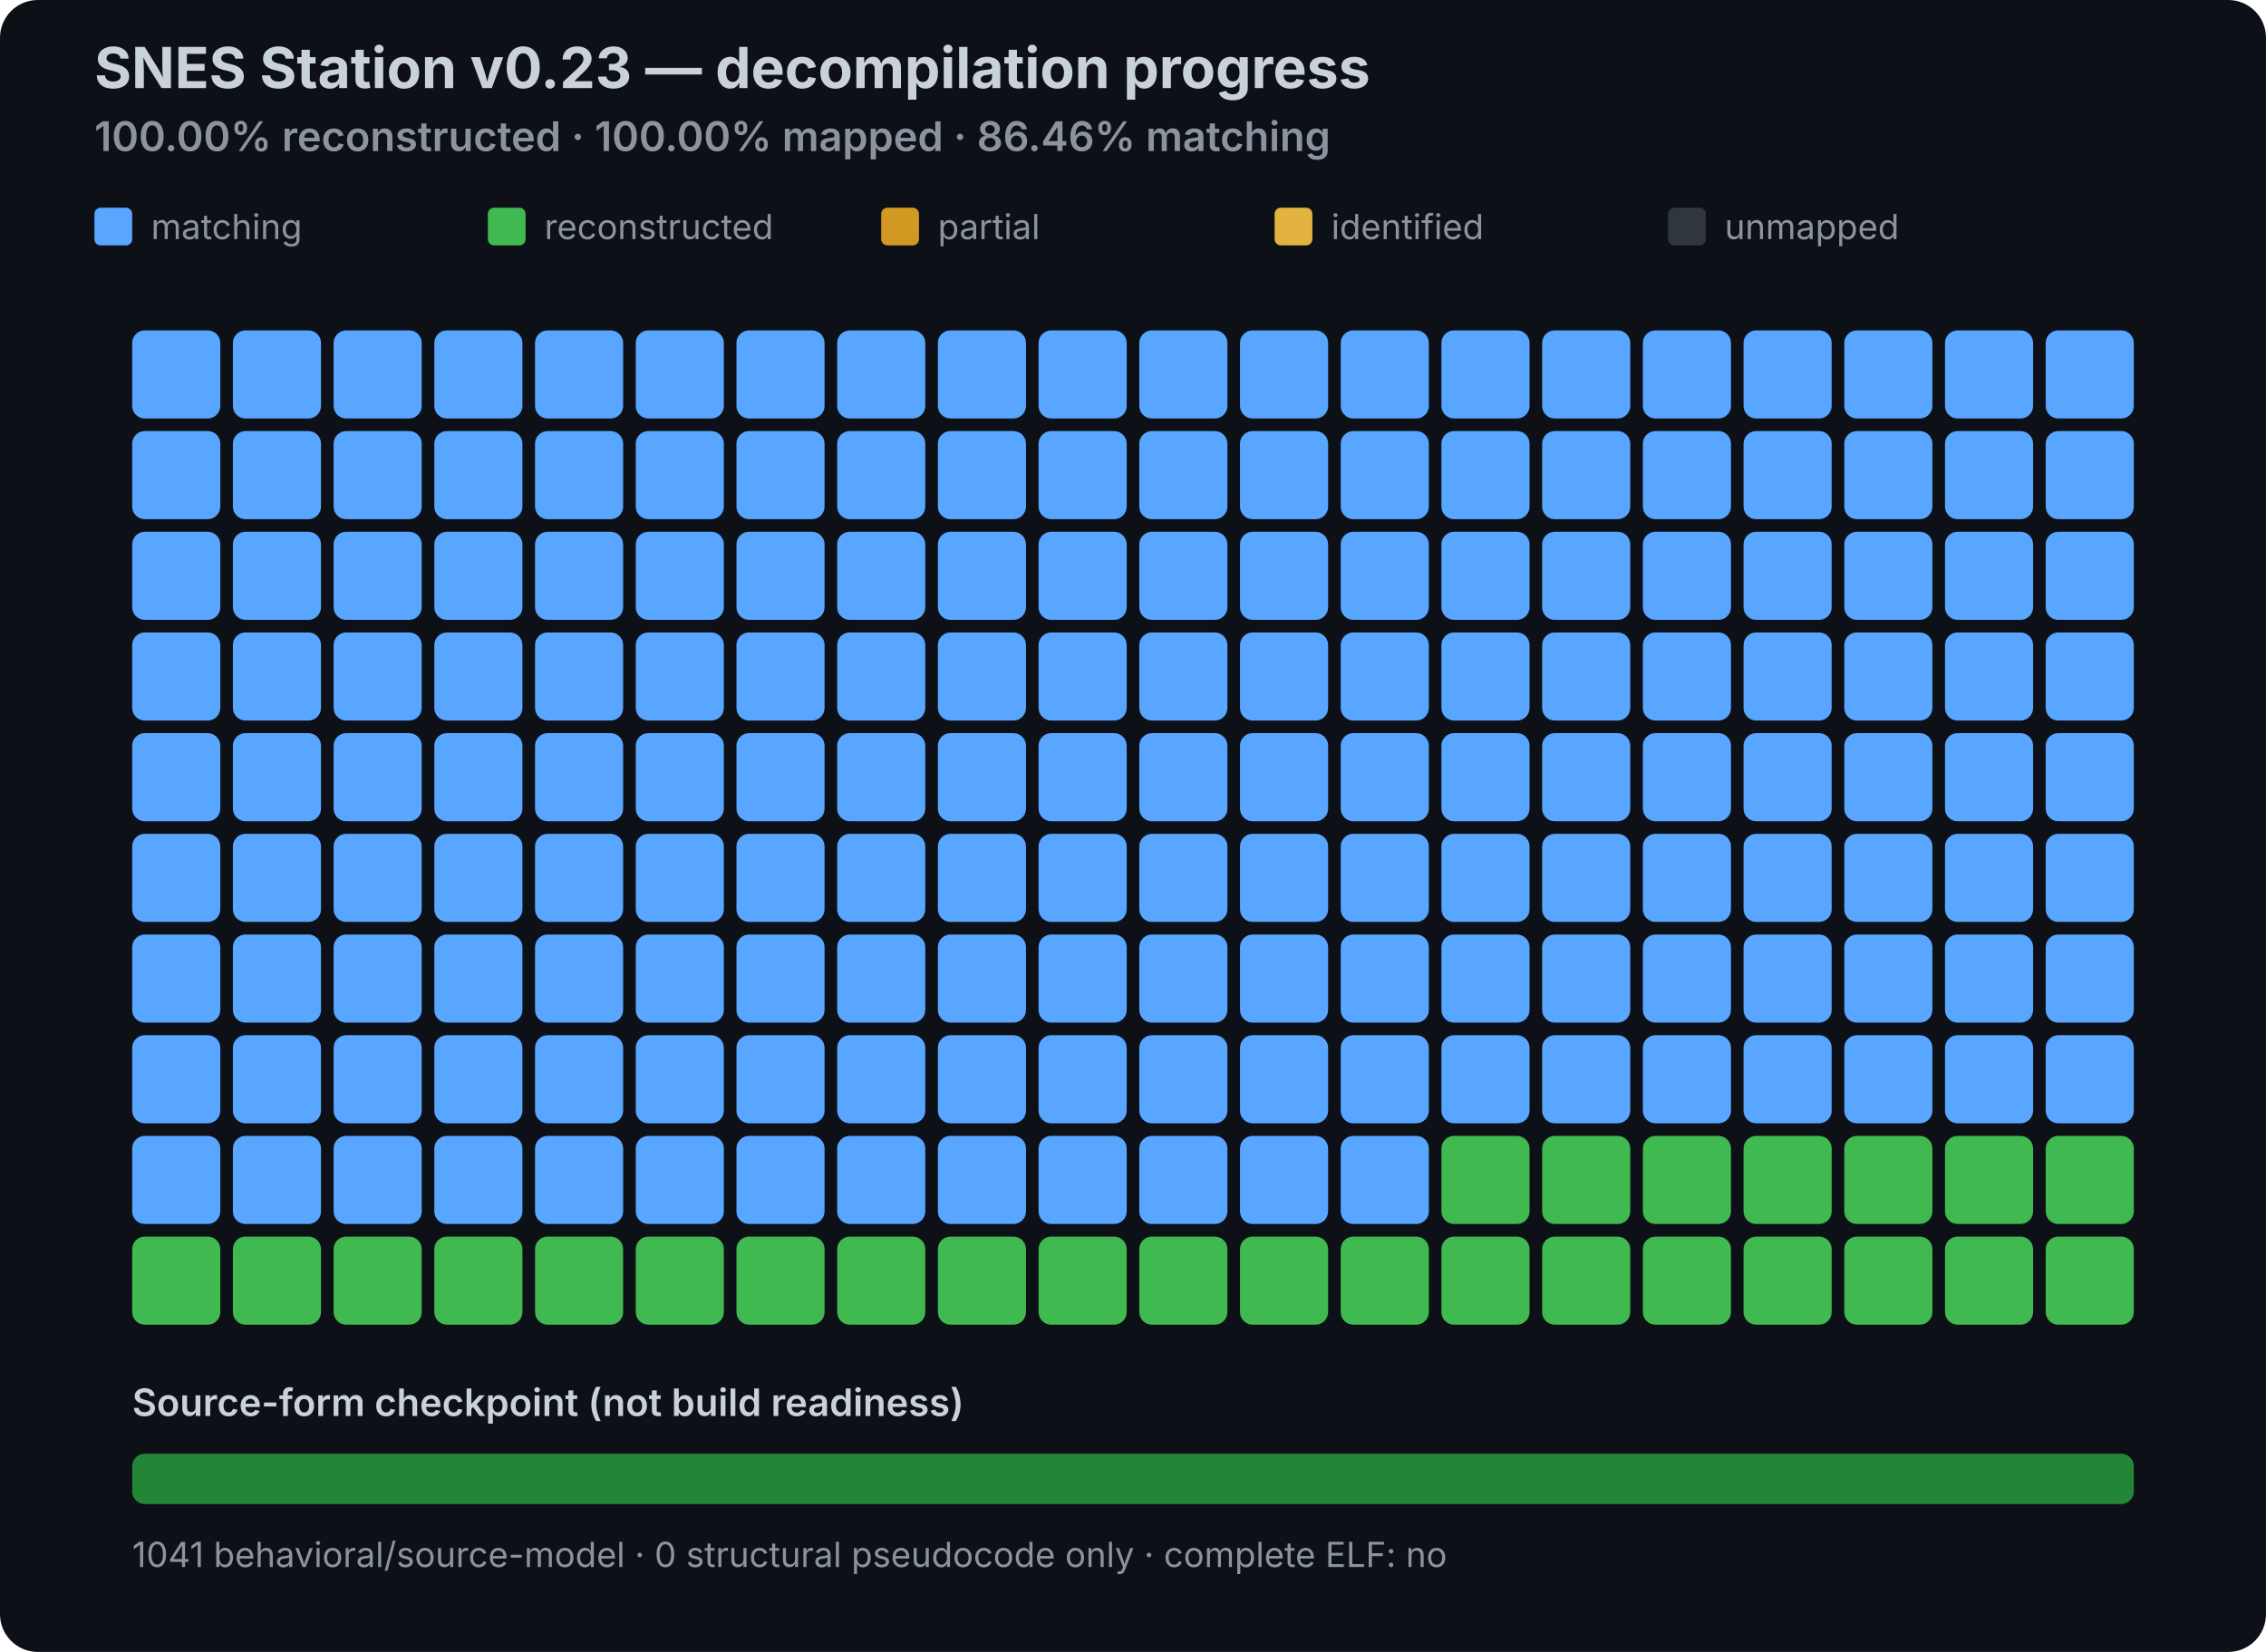
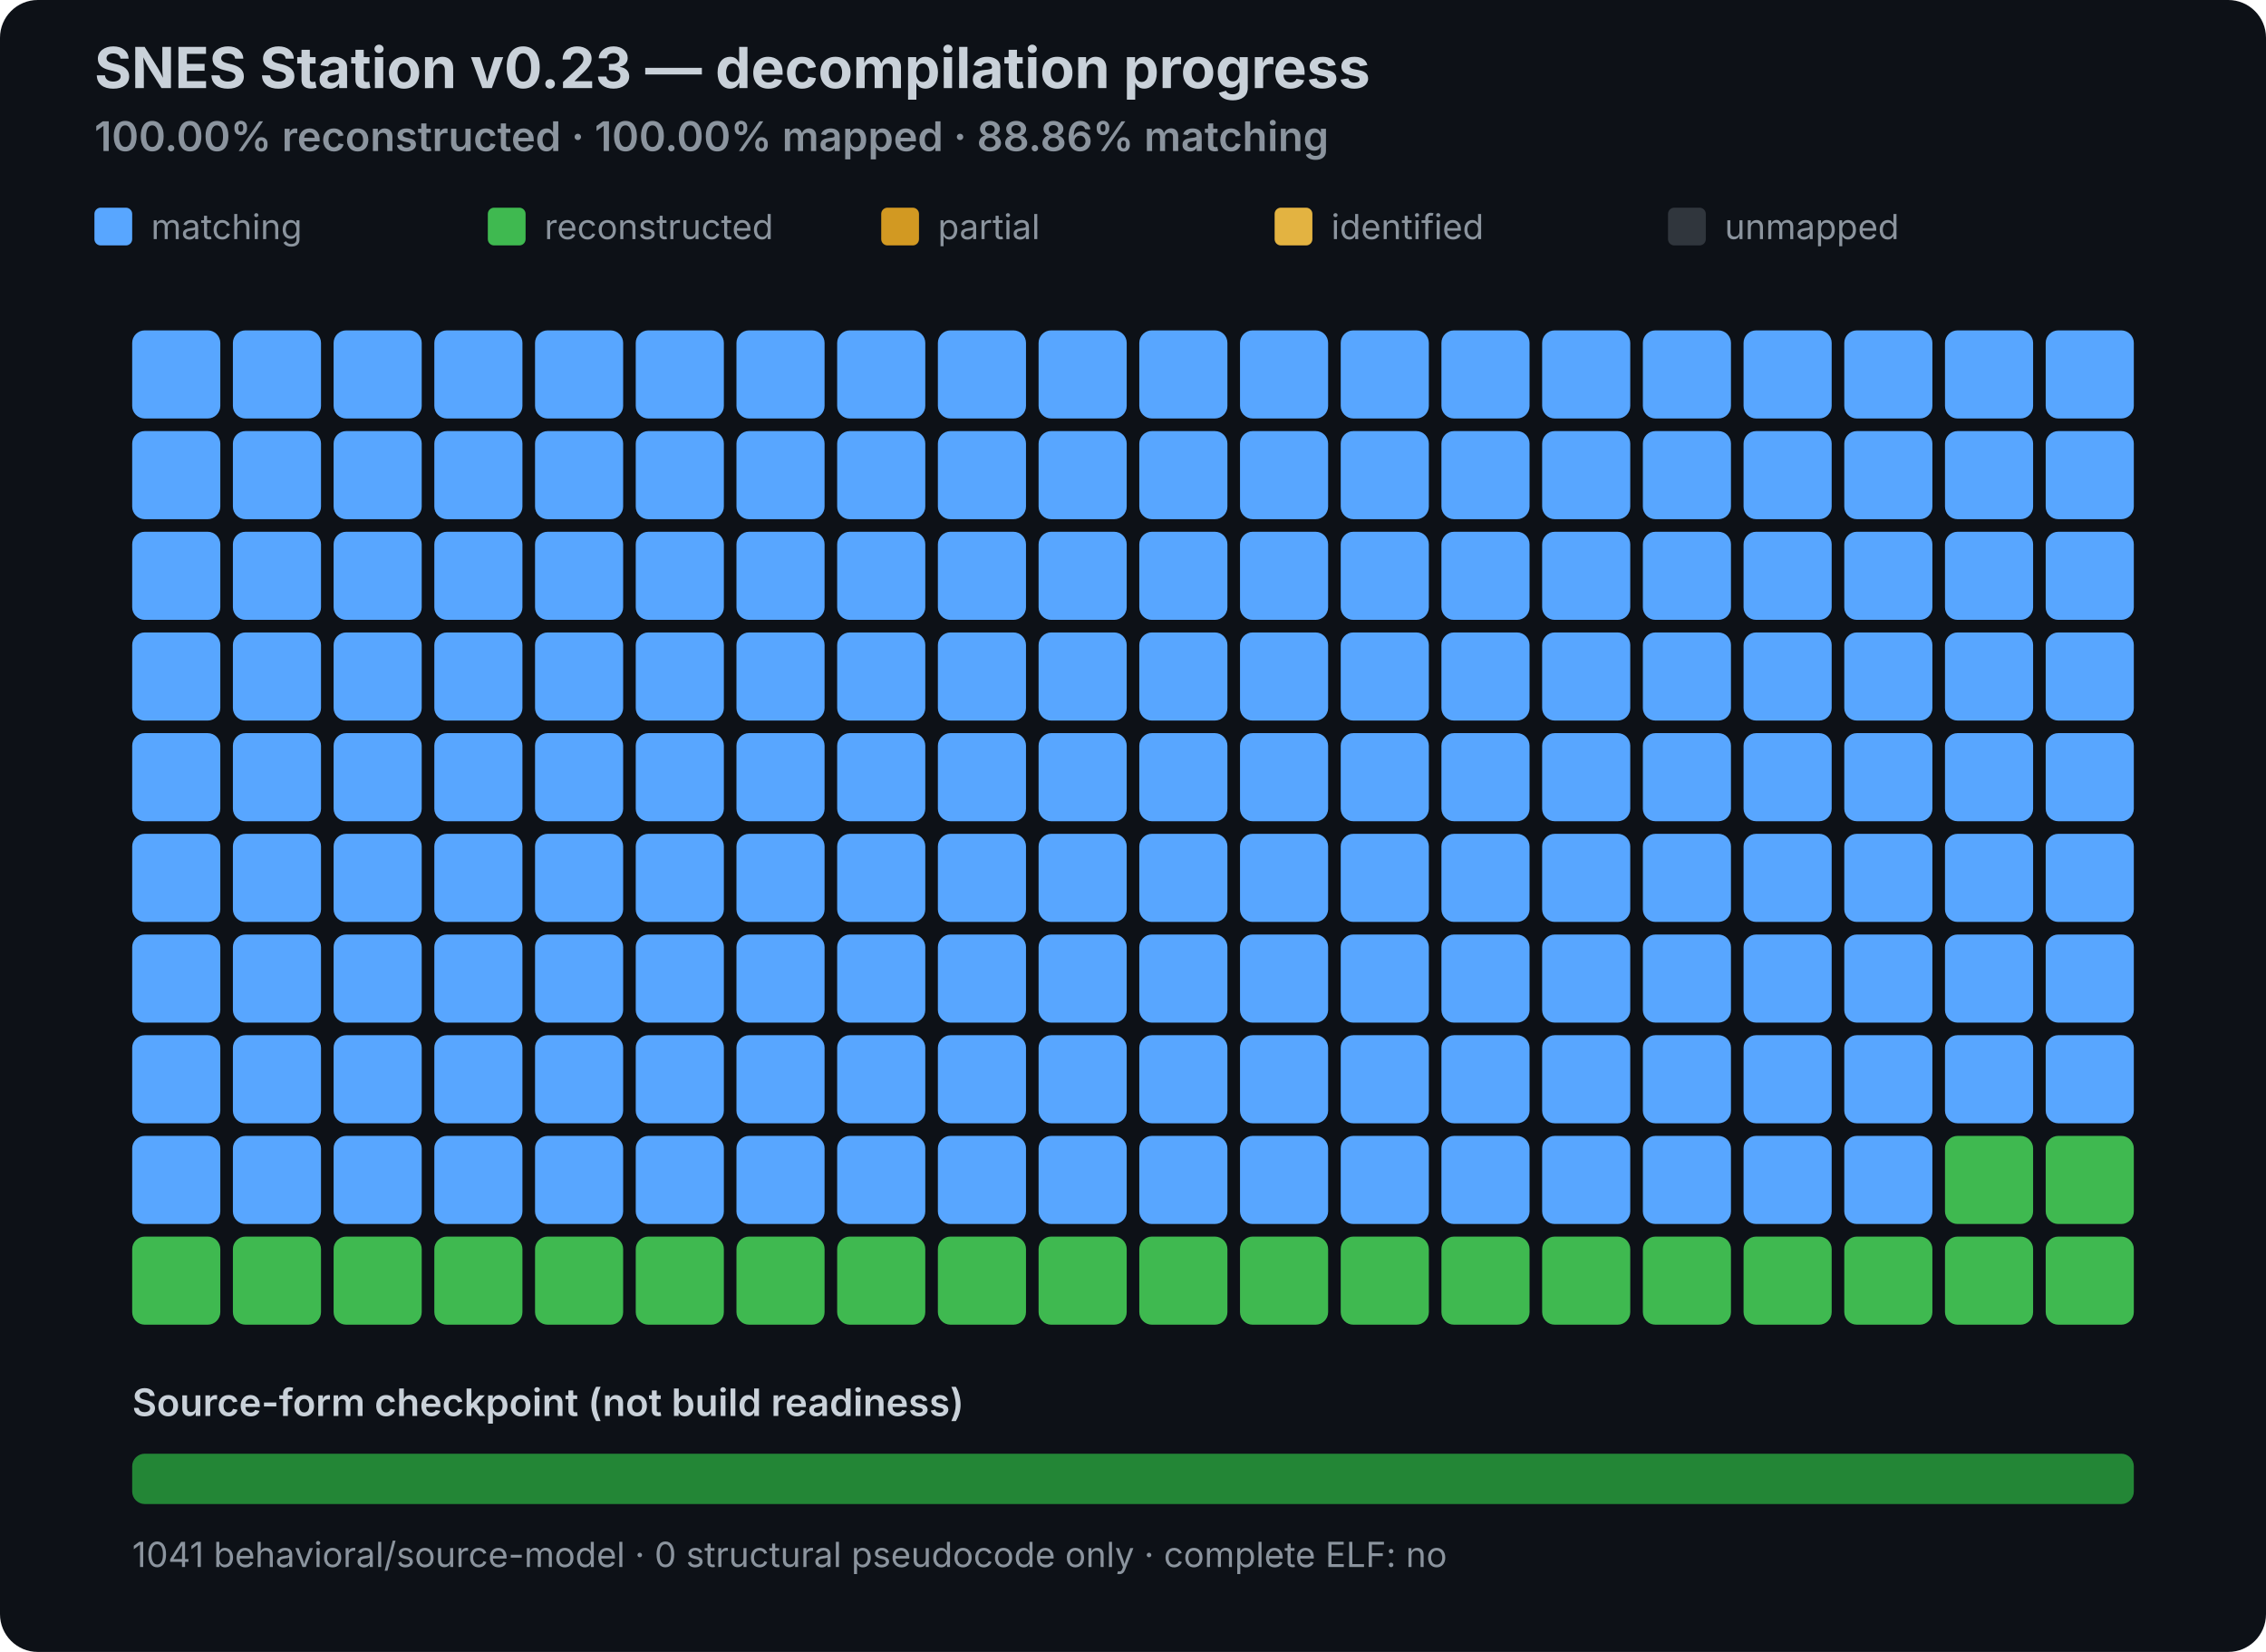
<svg xmlns="http://www.w3.org/2000/svg" width="720" height="525" viewBox="0 0 720 525" role="img" aria-labelledby="title desc">
  <style>
  .title { font: 700 18px -apple-system,BlinkMacSystemFont,"Segoe UI",sans-serif; fill: #c9d1d9; }
  .sub { font: 600 13px -apple-system,BlinkMacSystemFont,"Segoe UI",sans-serif; fill: #8b949e; }
  .legend { font: 11px -apple-system,BlinkMacSystemFont,"Segoe UI",sans-serif; fill: #8b949e; }
  .source { font: 600 12px -apple-system,BlinkMacSystemFont,"Segoe UI",sans-serif; fill: #c9d1d9; }
</style>
  <rect width="100%" height="100%" rx="12" fill="#0d1117" />
  <text x="30" y="28" class="title">SNES Station v0.23 — decompilation progress</text>
-   <text x="30" y="48" class="sub">100.00% reconstructed · 100.00% mapped · 86.46% matching</text>
+   <text x="30" y="48" class="sub">100.00% reconstructed · 100.00% mapped · 88.86% matching</text>
  <rect x="30" y="66" width="12" height="12" rx="2" fill="#58a6ff" />
  <text x="48" y="76" class="legend">matching</text>
  <rect x="155" y="66" width="12" height="12" rx="2" fill="#3fb950" />
  <text x="173" y="76" class="legend">reconstructed</text>
  <rect x="280" y="66" width="12" height="12" rx="2" fill="#d29922" />
  <text x="298" y="76" class="legend">partial</text>
  <rect x="405" y="66" width="12" height="12" rx="2" fill="#e3b341" />
  <text x="423" y="76" class="legend">identified</text>
  <rect x="530" y="66" width="12" height="12" rx="2" fill="#30363d" />
  <text x="548" y="76" class="legend">unmapped</text>
  <rect x="42" y="105" width="28" height="28" rx="4" fill="#58a6ff" data-status="MATCHING" />
  <rect x="74" y="105" width="28" height="28" rx="4" fill="#58a6ff" data-status="MATCHING" />
  <rect x="106" y="105" width="28" height="28" rx="4" fill="#58a6ff" data-status="MATCHING" />
  <rect x="138" y="105" width="28" height="28" rx="4" fill="#58a6ff" data-status="MATCHING" />
  <rect x="170" y="105" width="28" height="28" rx="4" fill="#58a6ff" data-status="MATCHING" />
  <rect x="202" y="105" width="28" height="28" rx="4" fill="#58a6ff" data-status="MATCHING" />
  <rect x="234" y="105" width="28" height="28" rx="4" fill="#58a6ff" data-status="MATCHING" />
  <rect x="266" y="105" width="28" height="28" rx="4" fill="#58a6ff" data-status="MATCHING" />
  <rect x="298" y="105" width="28" height="28" rx="4" fill="#58a6ff" data-status="MATCHING" />
  <rect x="330" y="105" width="28" height="28" rx="4" fill="#58a6ff" data-status="MATCHING" />
  <rect x="362" y="105" width="28" height="28" rx="4" fill="#58a6ff" data-status="MATCHING" />
  <rect x="394" y="105" width="28" height="28" rx="4" fill="#58a6ff" data-status="MATCHING" />
  <rect x="426" y="105" width="28" height="28" rx="4" fill="#58a6ff" data-status="MATCHING" />
  <rect x="458" y="105" width="28" height="28" rx="4" fill="#58a6ff" data-status="MATCHING" />
  <rect x="490" y="105" width="28" height="28" rx="4" fill="#58a6ff" data-status="MATCHING" />
  <rect x="522" y="105" width="28" height="28" rx="4" fill="#58a6ff" data-status="MATCHING" />
  <rect x="554" y="105" width="28" height="28" rx="4" fill="#58a6ff" data-status="MATCHING" />
  <rect x="586" y="105" width="28" height="28" rx="4" fill="#58a6ff" data-status="MATCHING" />
  <rect x="618" y="105" width="28" height="28" rx="4" fill="#58a6ff" data-status="MATCHING" />
  <rect x="650" y="105" width="28" height="28" rx="4" fill="#58a6ff" data-status="MATCHING" />
  <rect x="42" y="137" width="28" height="28" rx="4" fill="#58a6ff" data-status="MATCHING" />
  <rect x="74" y="137" width="28" height="28" rx="4" fill="#58a6ff" data-status="MATCHING" />
  <rect x="106" y="137" width="28" height="28" rx="4" fill="#58a6ff" data-status="MATCHING" />
  <rect x="138" y="137" width="28" height="28" rx="4" fill="#58a6ff" data-status="MATCHING" />
  <rect x="170" y="137" width="28" height="28" rx="4" fill="#58a6ff" data-status="MATCHING" />
  <rect x="202" y="137" width="28" height="28" rx="4" fill="#58a6ff" data-status="MATCHING" />
  <rect x="234" y="137" width="28" height="28" rx="4" fill="#58a6ff" data-status="MATCHING" />
  <rect x="266" y="137" width="28" height="28" rx="4" fill="#58a6ff" data-status="MATCHING" />
  <rect x="298" y="137" width="28" height="28" rx="4" fill="#58a6ff" data-status="MATCHING" />
  <rect x="330" y="137" width="28" height="28" rx="4" fill="#58a6ff" data-status="MATCHING" />
  <rect x="362" y="137" width="28" height="28" rx="4" fill="#58a6ff" data-status="MATCHING" />
  <rect x="394" y="137" width="28" height="28" rx="4" fill="#58a6ff" data-status="MATCHING" />
  <rect x="426" y="137" width="28" height="28" rx="4" fill="#58a6ff" data-status="MATCHING" />
  <rect x="458" y="137" width="28" height="28" rx="4" fill="#58a6ff" data-status="MATCHING" />
  <rect x="490" y="137" width="28" height="28" rx="4" fill="#58a6ff" data-status="MATCHING" />
  <rect x="522" y="137" width="28" height="28" rx="4" fill="#58a6ff" data-status="MATCHING" />
  <rect x="554" y="137" width="28" height="28" rx="4" fill="#58a6ff" data-status="MATCHING" />
  <rect x="586" y="137" width="28" height="28" rx="4" fill="#58a6ff" data-status="MATCHING" />
  <rect x="618" y="137" width="28" height="28" rx="4" fill="#58a6ff" data-status="MATCHING" />
  <rect x="650" y="137" width="28" height="28" rx="4" fill="#58a6ff" data-status="MATCHING" />
  <rect x="42" y="169" width="28" height="28" rx="4" fill="#58a6ff" data-status="MATCHING" />
  <rect x="74" y="169" width="28" height="28" rx="4" fill="#58a6ff" data-status="MATCHING" />
  <rect x="106" y="169" width="28" height="28" rx="4" fill="#58a6ff" data-status="MATCHING" />
  <rect x="138" y="169" width="28" height="28" rx="4" fill="#58a6ff" data-status="MATCHING" />
  <rect x="170" y="169" width="28" height="28" rx="4" fill="#58a6ff" data-status="MATCHING" />
  <rect x="202" y="169" width="28" height="28" rx="4" fill="#58a6ff" data-status="MATCHING" />
  <rect x="234" y="169" width="28" height="28" rx="4" fill="#58a6ff" data-status="MATCHING" />
  <rect x="266" y="169" width="28" height="28" rx="4" fill="#58a6ff" data-status="MATCHING" />
  <rect x="298" y="169" width="28" height="28" rx="4" fill="#58a6ff" data-status="MATCHING" />
  <rect x="330" y="169" width="28" height="28" rx="4" fill="#58a6ff" data-status="MATCHING" />
  <rect x="362" y="169" width="28" height="28" rx="4" fill="#58a6ff" data-status="MATCHING" />
  <rect x="394" y="169" width="28" height="28" rx="4" fill="#58a6ff" data-status="MATCHING" />
  <rect x="426" y="169" width="28" height="28" rx="4" fill="#58a6ff" data-status="MATCHING" />
  <rect x="458" y="169" width="28" height="28" rx="4" fill="#58a6ff" data-status="MATCHING" />
  <rect x="490" y="169" width="28" height="28" rx="4" fill="#58a6ff" data-status="MATCHING" />
  <rect x="522" y="169" width="28" height="28" rx="4" fill="#58a6ff" data-status="MATCHING" />
  <rect x="554" y="169" width="28" height="28" rx="4" fill="#58a6ff" data-status="MATCHING" />
  <rect x="586" y="169" width="28" height="28" rx="4" fill="#58a6ff" data-status="MATCHING" />
  <rect x="618" y="169" width="28" height="28" rx="4" fill="#58a6ff" data-status="MATCHING" />
  <rect x="650" y="169" width="28" height="28" rx="4" fill="#58a6ff" data-status="MATCHING" />
  <rect x="42" y="201" width="28" height="28" rx="4" fill="#58a6ff" data-status="MATCHING" />
  <rect x="74" y="201" width="28" height="28" rx="4" fill="#58a6ff" data-status="MATCHING" />
  <rect x="106" y="201" width="28" height="28" rx="4" fill="#58a6ff" data-status="MATCHING" />
  <rect x="138" y="201" width="28" height="28" rx="4" fill="#58a6ff" data-status="MATCHING" />
  <rect x="170" y="201" width="28" height="28" rx="4" fill="#58a6ff" data-status="MATCHING" />
  <rect x="202" y="201" width="28" height="28" rx="4" fill="#58a6ff" data-status="MATCHING" />
  <rect x="234" y="201" width="28" height="28" rx="4" fill="#58a6ff" data-status="MATCHING" />
  <rect x="266" y="201" width="28" height="28" rx="4" fill="#58a6ff" data-status="MATCHING" />
  <rect x="298" y="201" width="28" height="28" rx="4" fill="#58a6ff" data-status="MATCHING" />
  <rect x="330" y="201" width="28" height="28" rx="4" fill="#58a6ff" data-status="MATCHING" />
  <rect x="362" y="201" width="28" height="28" rx="4" fill="#58a6ff" data-status="MATCHING" />
  <rect x="394" y="201" width="28" height="28" rx="4" fill="#58a6ff" data-status="MATCHING" />
  <rect x="426" y="201" width="28" height="28" rx="4" fill="#58a6ff" data-status="MATCHING" />
  <rect x="458" y="201" width="28" height="28" rx="4" fill="#58a6ff" data-status="MATCHING" />
  <rect x="490" y="201" width="28" height="28" rx="4" fill="#58a6ff" data-status="MATCHING" />
  <rect x="522" y="201" width="28" height="28" rx="4" fill="#58a6ff" data-status="MATCHING" />
  <rect x="554" y="201" width="28" height="28" rx="4" fill="#58a6ff" data-status="MATCHING" />
  <rect x="586" y="201" width="28" height="28" rx="4" fill="#58a6ff" data-status="MATCHING" />
  <rect x="618" y="201" width="28" height="28" rx="4" fill="#58a6ff" data-status="MATCHING" />
  <rect x="650" y="201" width="28" height="28" rx="4" fill="#58a6ff" data-status="MATCHING" />
  <rect x="42" y="233" width="28" height="28" rx="4" fill="#58a6ff" data-status="MATCHING" />
  <rect x="74" y="233" width="28" height="28" rx="4" fill="#58a6ff" data-status="MATCHING" />
  <rect x="106" y="233" width="28" height="28" rx="4" fill="#58a6ff" data-status="MATCHING" />
  <rect x="138" y="233" width="28" height="28" rx="4" fill="#58a6ff" data-status="MATCHING" />
  <rect x="170" y="233" width="28" height="28" rx="4" fill="#58a6ff" data-status="MATCHING" />
  <rect x="202" y="233" width="28" height="28" rx="4" fill="#58a6ff" data-status="MATCHING" />
  <rect x="234" y="233" width="28" height="28" rx="4" fill="#58a6ff" data-status="MATCHING" />
  <rect x="266" y="233" width="28" height="28" rx="4" fill="#58a6ff" data-status="MATCHING" />
  <rect x="298" y="233" width="28" height="28" rx="4" fill="#58a6ff" data-status="MATCHING" />
  <rect x="330" y="233" width="28" height="28" rx="4" fill="#58a6ff" data-status="MATCHING" />
  <rect x="362" y="233" width="28" height="28" rx="4" fill="#58a6ff" data-status="MATCHING" />
  <rect x="394" y="233" width="28" height="28" rx="4" fill="#58a6ff" data-status="MATCHING" />
  <rect x="426" y="233" width="28" height="28" rx="4" fill="#58a6ff" data-status="MATCHING" />
  <rect x="458" y="233" width="28" height="28" rx="4" fill="#58a6ff" data-status="MATCHING" />
  <rect x="490" y="233" width="28" height="28" rx="4" fill="#58a6ff" data-status="MATCHING" />
  <rect x="522" y="233" width="28" height="28" rx="4" fill="#58a6ff" data-status="MATCHING" />
  <rect x="554" y="233" width="28" height="28" rx="4" fill="#58a6ff" data-status="MATCHING" />
  <rect x="586" y="233" width="28" height="28" rx="4" fill="#58a6ff" data-status="MATCHING" />
  <rect x="618" y="233" width="28" height="28" rx="4" fill="#58a6ff" data-status="MATCHING" />
  <rect x="650" y="233" width="28" height="28" rx="4" fill="#58a6ff" data-status="MATCHING" />
  <rect x="42" y="265" width="28" height="28" rx="4" fill="#58a6ff" data-status="MATCHING" />
  <rect x="74" y="265" width="28" height="28" rx="4" fill="#58a6ff" data-status="MATCHING" />
  <rect x="106" y="265" width="28" height="28" rx="4" fill="#58a6ff" data-status="MATCHING" />
  <rect x="138" y="265" width="28" height="28" rx="4" fill="#58a6ff" data-status="MATCHING" />
  <rect x="170" y="265" width="28" height="28" rx="4" fill="#58a6ff" data-status="MATCHING" />
  <rect x="202" y="265" width="28" height="28" rx="4" fill="#58a6ff" data-status="MATCHING" />
  <rect x="234" y="265" width="28" height="28" rx="4" fill="#58a6ff" data-status="MATCHING" />
  <rect x="266" y="265" width="28" height="28" rx="4" fill="#58a6ff" data-status="MATCHING" />
  <rect x="298" y="265" width="28" height="28" rx="4" fill="#58a6ff" data-status="MATCHING" />
  <rect x="330" y="265" width="28" height="28" rx="4" fill="#58a6ff" data-status="MATCHING" />
  <rect x="362" y="265" width="28" height="28" rx="4" fill="#58a6ff" data-status="MATCHING" />
  <rect x="394" y="265" width="28" height="28" rx="4" fill="#58a6ff" data-status="MATCHING" />
  <rect x="426" y="265" width="28" height="28" rx="4" fill="#58a6ff" data-status="MATCHING" />
  <rect x="458" y="265" width="28" height="28" rx="4" fill="#58a6ff" data-status="MATCHING" />
  <rect x="490" y="265" width="28" height="28" rx="4" fill="#58a6ff" data-status="MATCHING" />
  <rect x="522" y="265" width="28" height="28" rx="4" fill="#58a6ff" data-status="MATCHING" />
  <rect x="554" y="265" width="28" height="28" rx="4" fill="#58a6ff" data-status="MATCHING" />
  <rect x="586" y="265" width="28" height="28" rx="4" fill="#58a6ff" data-status="MATCHING" />
  <rect x="618" y="265" width="28" height="28" rx="4" fill="#58a6ff" data-status="MATCHING" />
  <rect x="650" y="265" width="28" height="28" rx="4" fill="#58a6ff" data-status="MATCHING" />
  <rect x="42" y="297" width="28" height="28" rx="4" fill="#58a6ff" data-status="MATCHING" />
  <rect x="74" y="297" width="28" height="28" rx="4" fill="#58a6ff" data-status="MATCHING" />
  <rect x="106" y="297" width="28" height="28" rx="4" fill="#58a6ff" data-status="MATCHING" />
  <rect x="138" y="297" width="28" height="28" rx="4" fill="#58a6ff" data-status="MATCHING" />
  <rect x="170" y="297" width="28" height="28" rx="4" fill="#58a6ff" data-status="MATCHING" />
  <rect x="202" y="297" width="28" height="28" rx="4" fill="#58a6ff" data-status="MATCHING" />
  <rect x="234" y="297" width="28" height="28" rx="4" fill="#58a6ff" data-status="MATCHING" />
  <rect x="266" y="297" width="28" height="28" rx="4" fill="#58a6ff" data-status="MATCHING" />
  <rect x="298" y="297" width="28" height="28" rx="4" fill="#58a6ff" data-status="MATCHING" />
  <rect x="330" y="297" width="28" height="28" rx="4" fill="#58a6ff" data-status="MATCHING" />
  <rect x="362" y="297" width="28" height="28" rx="4" fill="#58a6ff" data-status="MATCHING" />
  <rect x="394" y="297" width="28" height="28" rx="4" fill="#58a6ff" data-status="MATCHING" />
  <rect x="426" y="297" width="28" height="28" rx="4" fill="#58a6ff" data-status="MATCHING" />
  <rect x="458" y="297" width="28" height="28" rx="4" fill="#58a6ff" data-status="MATCHING" />
  <rect x="490" y="297" width="28" height="28" rx="4" fill="#58a6ff" data-status="MATCHING" />
  <rect x="522" y="297" width="28" height="28" rx="4" fill="#58a6ff" data-status="MATCHING" />
  <rect x="554" y="297" width="28" height="28" rx="4" fill="#58a6ff" data-status="MATCHING" />
  <rect x="586" y="297" width="28" height="28" rx="4" fill="#58a6ff" data-status="MATCHING" />
  <rect x="618" y="297" width="28" height="28" rx="4" fill="#58a6ff" data-status="MATCHING" />
  <rect x="650" y="297" width="28" height="28" rx="4" fill="#58a6ff" data-status="MATCHING" />
  <rect x="42" y="329" width="28" height="28" rx="4" fill="#58a6ff" data-status="MATCHING" />
  <rect x="74" y="329" width="28" height="28" rx="4" fill="#58a6ff" data-status="MATCHING" />
  <rect x="106" y="329" width="28" height="28" rx="4" fill="#58a6ff" data-status="MATCHING" />
  <rect x="138" y="329" width="28" height="28" rx="4" fill="#58a6ff" data-status="MATCHING" />
  <rect x="170" y="329" width="28" height="28" rx="4" fill="#58a6ff" data-status="MATCHING" />
  <rect x="202" y="329" width="28" height="28" rx="4" fill="#58a6ff" data-status="MATCHING" />
  <rect x="234" y="329" width="28" height="28" rx="4" fill="#58a6ff" data-status="MATCHING" />
  <rect x="266" y="329" width="28" height="28" rx="4" fill="#58a6ff" data-status="MATCHING" />
  <rect x="298" y="329" width="28" height="28" rx="4" fill="#58a6ff" data-status="MATCHING" />
  <rect x="330" y="329" width="28" height="28" rx="4" fill="#58a6ff" data-status="MATCHING" />
  <rect x="362" y="329" width="28" height="28" rx="4" fill="#58a6ff" data-status="MATCHING" />
  <rect x="394" y="329" width="28" height="28" rx="4" fill="#58a6ff" data-status="MATCHING" />
  <rect x="426" y="329" width="28" height="28" rx="4" fill="#58a6ff" data-status="MATCHING" />
  <rect x="458" y="329" width="28" height="28" rx="4" fill="#58a6ff" data-status="MATCHING" />
  <rect x="490" y="329" width="28" height="28" rx="4" fill="#58a6ff" data-status="MATCHING" />
  <rect x="522" y="329" width="28" height="28" rx="4" fill="#58a6ff" data-status="MATCHING" />
  <rect x="554" y="329" width="28" height="28" rx="4" fill="#58a6ff" data-status="MATCHING" />
  <rect x="586" y="329" width="28" height="28" rx="4" fill="#58a6ff" data-status="MATCHING" />
  <rect x="618" y="329" width="28" height="28" rx="4" fill="#58a6ff" data-status="MATCHING" />
  <rect x="650" y="329" width="28" height="28" rx="4" fill="#58a6ff" data-status="MATCHING" />
  <rect x="42" y="361" width="28" height="28" rx="4" fill="#58a6ff" data-status="MATCHING" />
  <rect x="74" y="361" width="28" height="28" rx="4" fill="#58a6ff" data-status="MATCHING" />
  <rect x="106" y="361" width="28" height="28" rx="4" fill="#58a6ff" data-status="MATCHING" />
  <rect x="138" y="361" width="28" height="28" rx="4" fill="#58a6ff" data-status="MATCHING" />
  <rect x="170" y="361" width="28" height="28" rx="4" fill="#58a6ff" data-status="MATCHING" />
  <rect x="202" y="361" width="28" height="28" rx="4" fill="#58a6ff" data-status="MATCHING" />
  <rect x="234" y="361" width="28" height="28" rx="4" fill="#58a6ff" data-status="MATCHING" />
  <rect x="266" y="361" width="28" height="28" rx="4" fill="#58a6ff" data-status="MATCHING" />
  <rect x="298" y="361" width="28" height="28" rx="4" fill="#58a6ff" data-status="MATCHING" />
  <rect x="330" y="361" width="28" height="28" rx="4" fill="#58a6ff" data-status="MATCHING" />
  <rect x="362" y="361" width="28" height="28" rx="4" fill="#58a6ff" data-status="MATCHING" />
  <rect x="394" y="361" width="28" height="28" rx="4" fill="#58a6ff" data-status="MATCHING" />
  <rect x="426" y="361" width="28" height="28" rx="4" fill="#58a6ff" data-status="MATCHING" />
-   <rect x="458" y="361" width="28" height="28" rx="4" fill="#3fb950" data-status="RECONSTRUCTED" />
-   <rect x="490" y="361" width="28" height="28" rx="4" fill="#3fb950" data-status="RECONSTRUCTED" />
-   <rect x="522" y="361" width="28" height="28" rx="4" fill="#3fb950" data-status="RECONSTRUCTED" />
-   <rect x="554" y="361" width="28" height="28" rx="4" fill="#3fb950" data-status="RECONSTRUCTED" />
-   <rect x="586" y="361" width="28" height="28" rx="4" fill="#3fb950" data-status="RECONSTRUCTED" />
+   <rect x="458" y="361" width="28" height="28" rx="4" fill="#58a6ff" data-status="MATCHING" />
+   <rect x="490" y="361" width="28" height="28" rx="4" fill="#58a6ff" data-status="MATCHING" />
+   <rect x="522" y="361" width="28" height="28" rx="4" fill="#58a6ff" data-status="MATCHING" />
+   <rect x="554" y="361" width="28" height="28" rx="4" fill="#58a6ff" data-status="MATCHING" />
+   <rect x="586" y="361" width="28" height="28" rx="4" fill="#58a6ff" data-status="MATCHING" />
  <rect x="618" y="361" width="28" height="28" rx="4" fill="#3fb950" data-status="RECONSTRUCTED" />
  <rect x="650" y="361" width="28" height="28" rx="4" fill="#3fb950" data-status="RECONSTRUCTED" />
  <rect x="42" y="393" width="28" height="28" rx="4" fill="#3fb950" data-status="RECONSTRUCTED" />
  <rect x="74" y="393" width="28" height="28" rx="4" fill="#3fb950" data-status="RECONSTRUCTED" />
  <rect x="106" y="393" width="28" height="28" rx="4" fill="#3fb950" data-status="RECONSTRUCTED" />
  <rect x="138" y="393" width="28" height="28" rx="4" fill="#3fb950" data-status="RECONSTRUCTED" />
  <rect x="170" y="393" width="28" height="28" rx="4" fill="#3fb950" data-status="RECONSTRUCTED" />
  <rect x="202" y="393" width="28" height="28" rx="4" fill="#3fb950" data-status="RECONSTRUCTED" />
  <rect x="234" y="393" width="28" height="28" rx="4" fill="#3fb950" data-status="RECONSTRUCTED" />
  <rect x="266" y="393" width="28" height="28" rx="4" fill="#3fb950" data-status="RECONSTRUCTED" />
  <rect x="298" y="393" width="28" height="28" rx="4" fill="#3fb950" data-status="RECONSTRUCTED" />
  <rect x="330" y="393" width="28" height="28" rx="4" fill="#3fb950" data-status="RECONSTRUCTED" />
  <rect x="362" y="393" width="28" height="28" rx="4" fill="#3fb950" data-status="RECONSTRUCTED" />
  <rect x="394" y="393" width="28" height="28" rx="4" fill="#3fb950" data-status="RECONSTRUCTED" />
  <rect x="426" y="393" width="28" height="28" rx="4" fill="#3fb950" data-status="RECONSTRUCTED" />
  <rect x="458" y="393" width="28" height="28" rx="4" fill="#3fb950" data-status="RECONSTRUCTED" />
  <rect x="490" y="393" width="28" height="28" rx="4" fill="#3fb950" data-status="RECONSTRUCTED" />
  <rect x="522" y="393" width="28" height="28" rx="4" fill="#3fb950" data-status="RECONSTRUCTED" />
  <rect x="554" y="393" width="28" height="28" rx="4" fill="#3fb950" data-status="RECONSTRUCTED" />
  <rect x="586" y="393" width="28" height="28" rx="4" fill="#3fb950" data-status="RECONSTRUCTED" />
  <rect x="618" y="393" width="28" height="28" rx="4" fill="#3fb950" data-status="RECONSTRUCTED" />
  <rect x="650" y="393" width="28" height="28" rx="4" fill="#3fb950" data-status="RECONSTRUCTED" />
  <text x="42" y="450" class="source">Source-form checkpoint (not build readiness)</text>
  <rect x="42" y="462" width="636" height="16" rx="4" fill="#238636" />
  <rect x="678" y="462" width="0" height="16" rx="4" fill="#d29922" />
  <text x="42" y="498" class="legend">1041 behavioral/source-model · 0 structural pseudocode only · complete ELF: no</text>
</svg>
